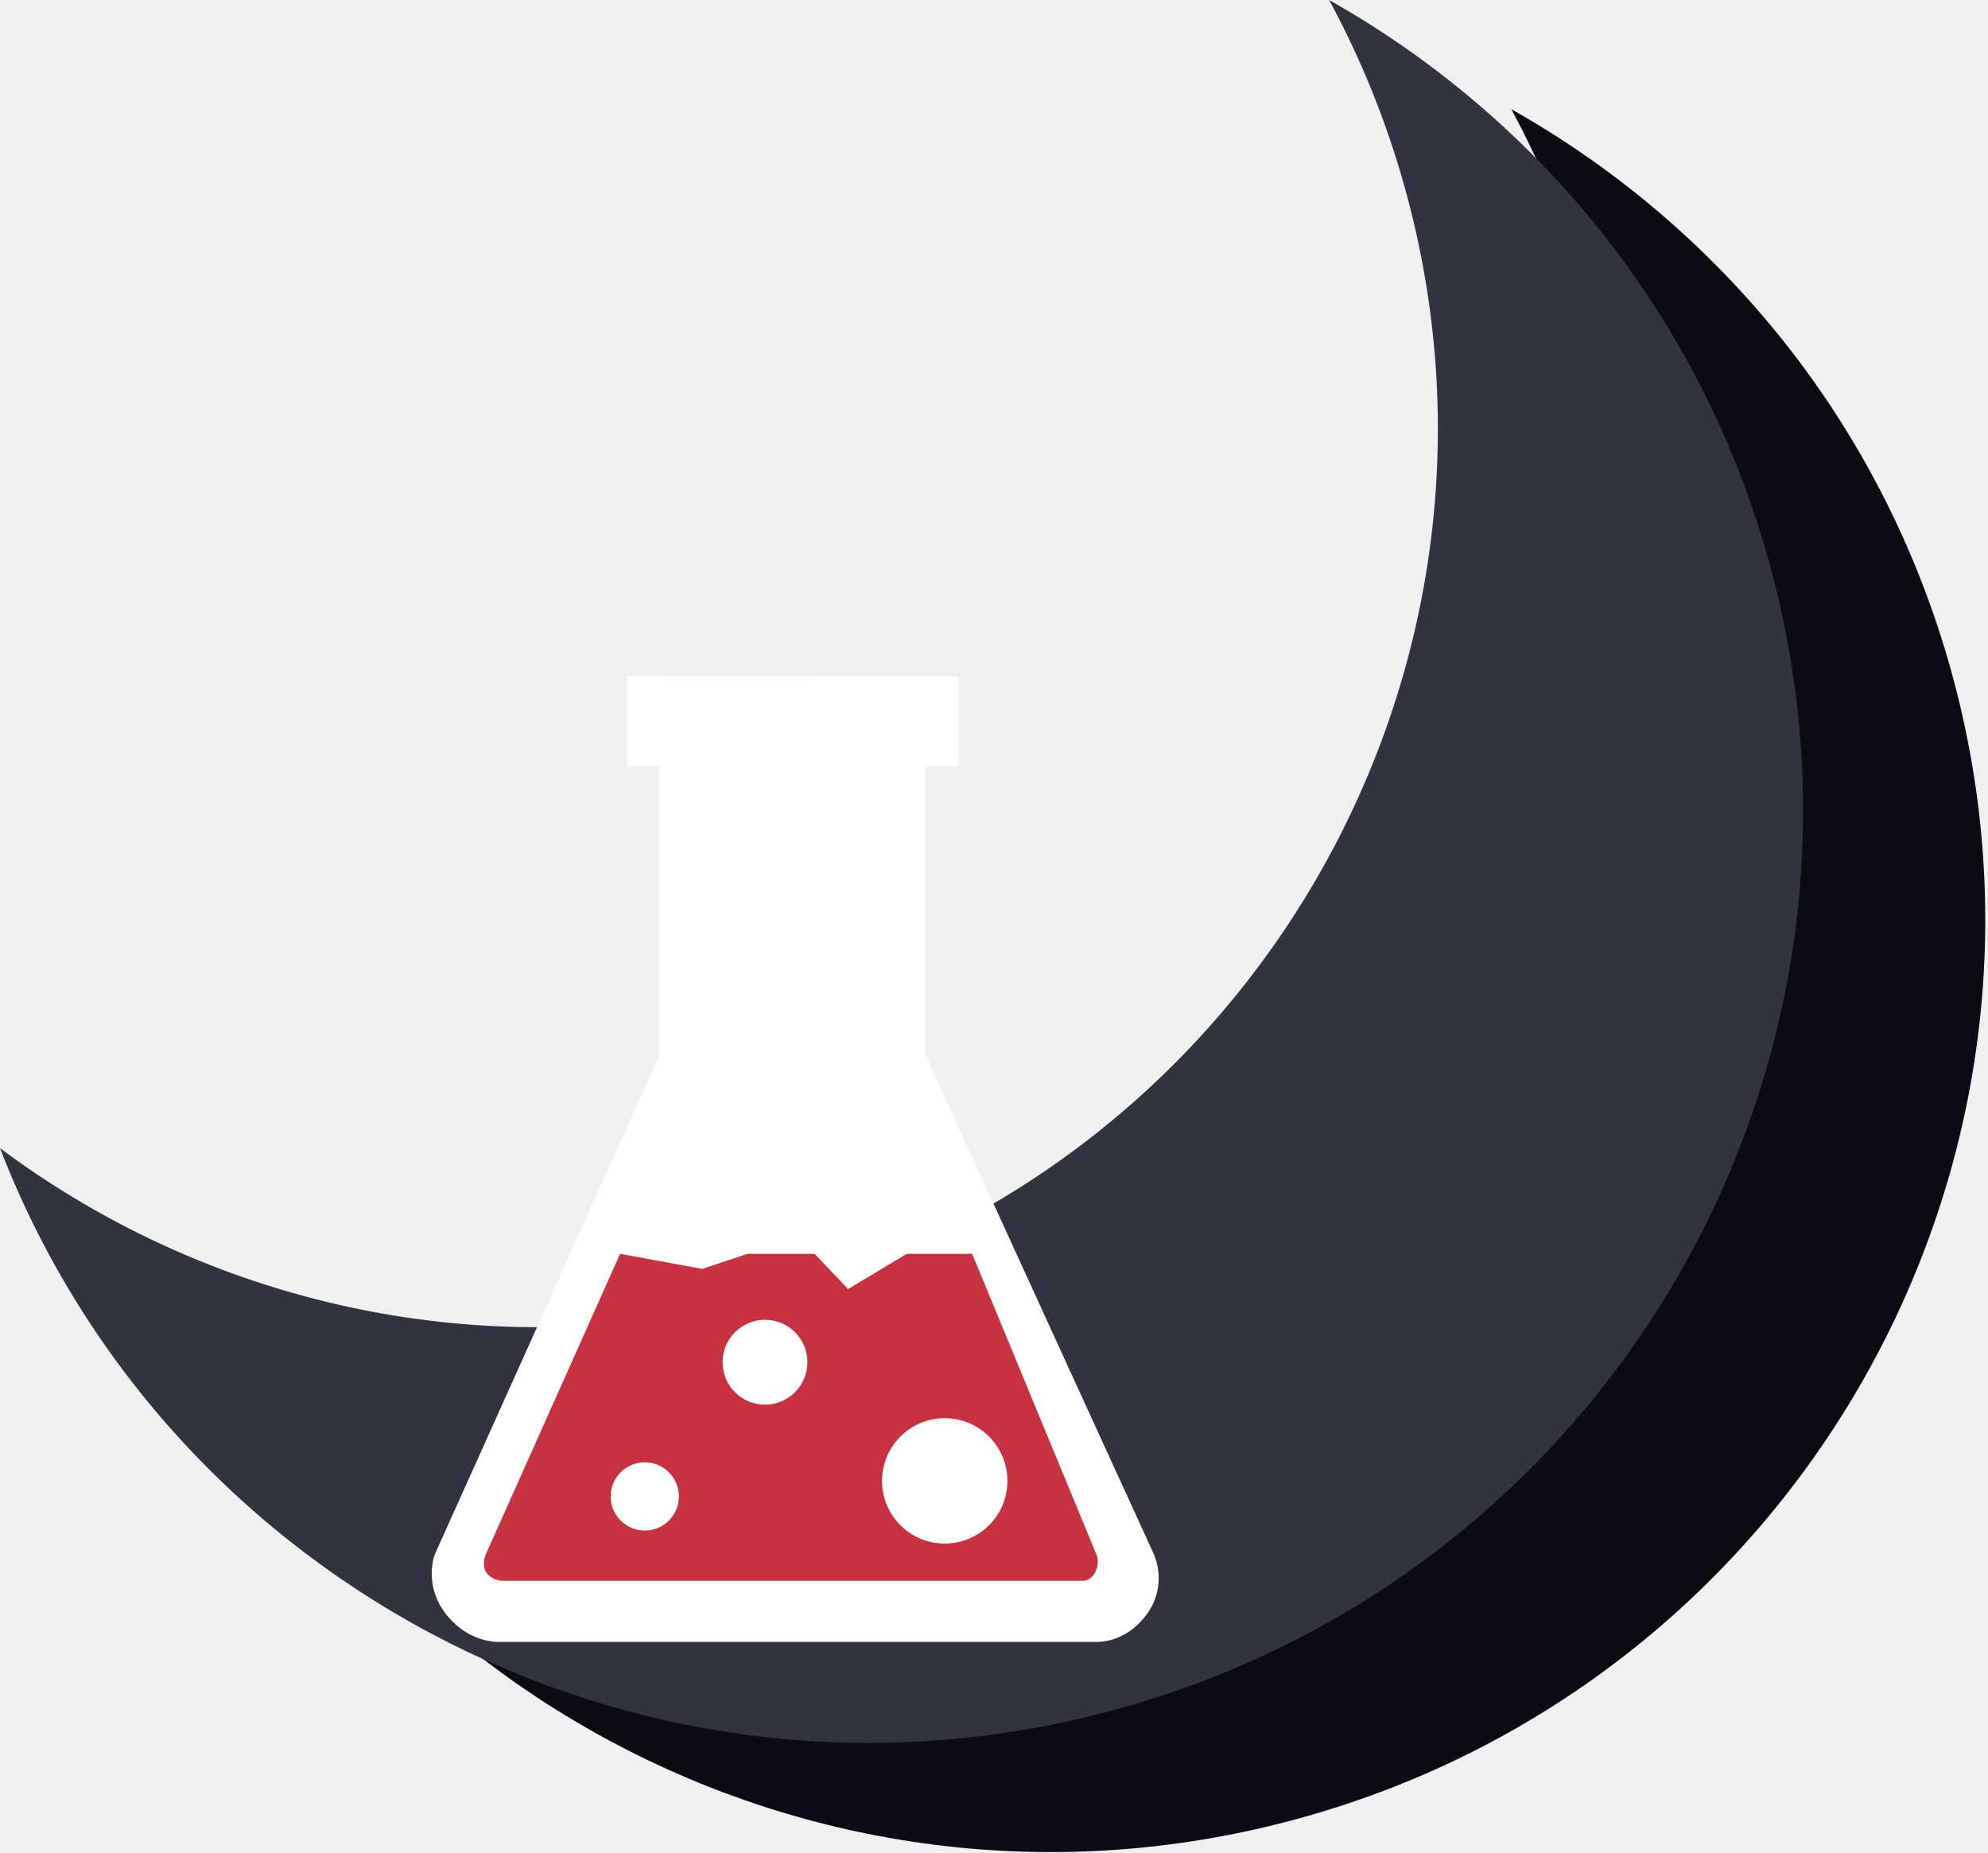
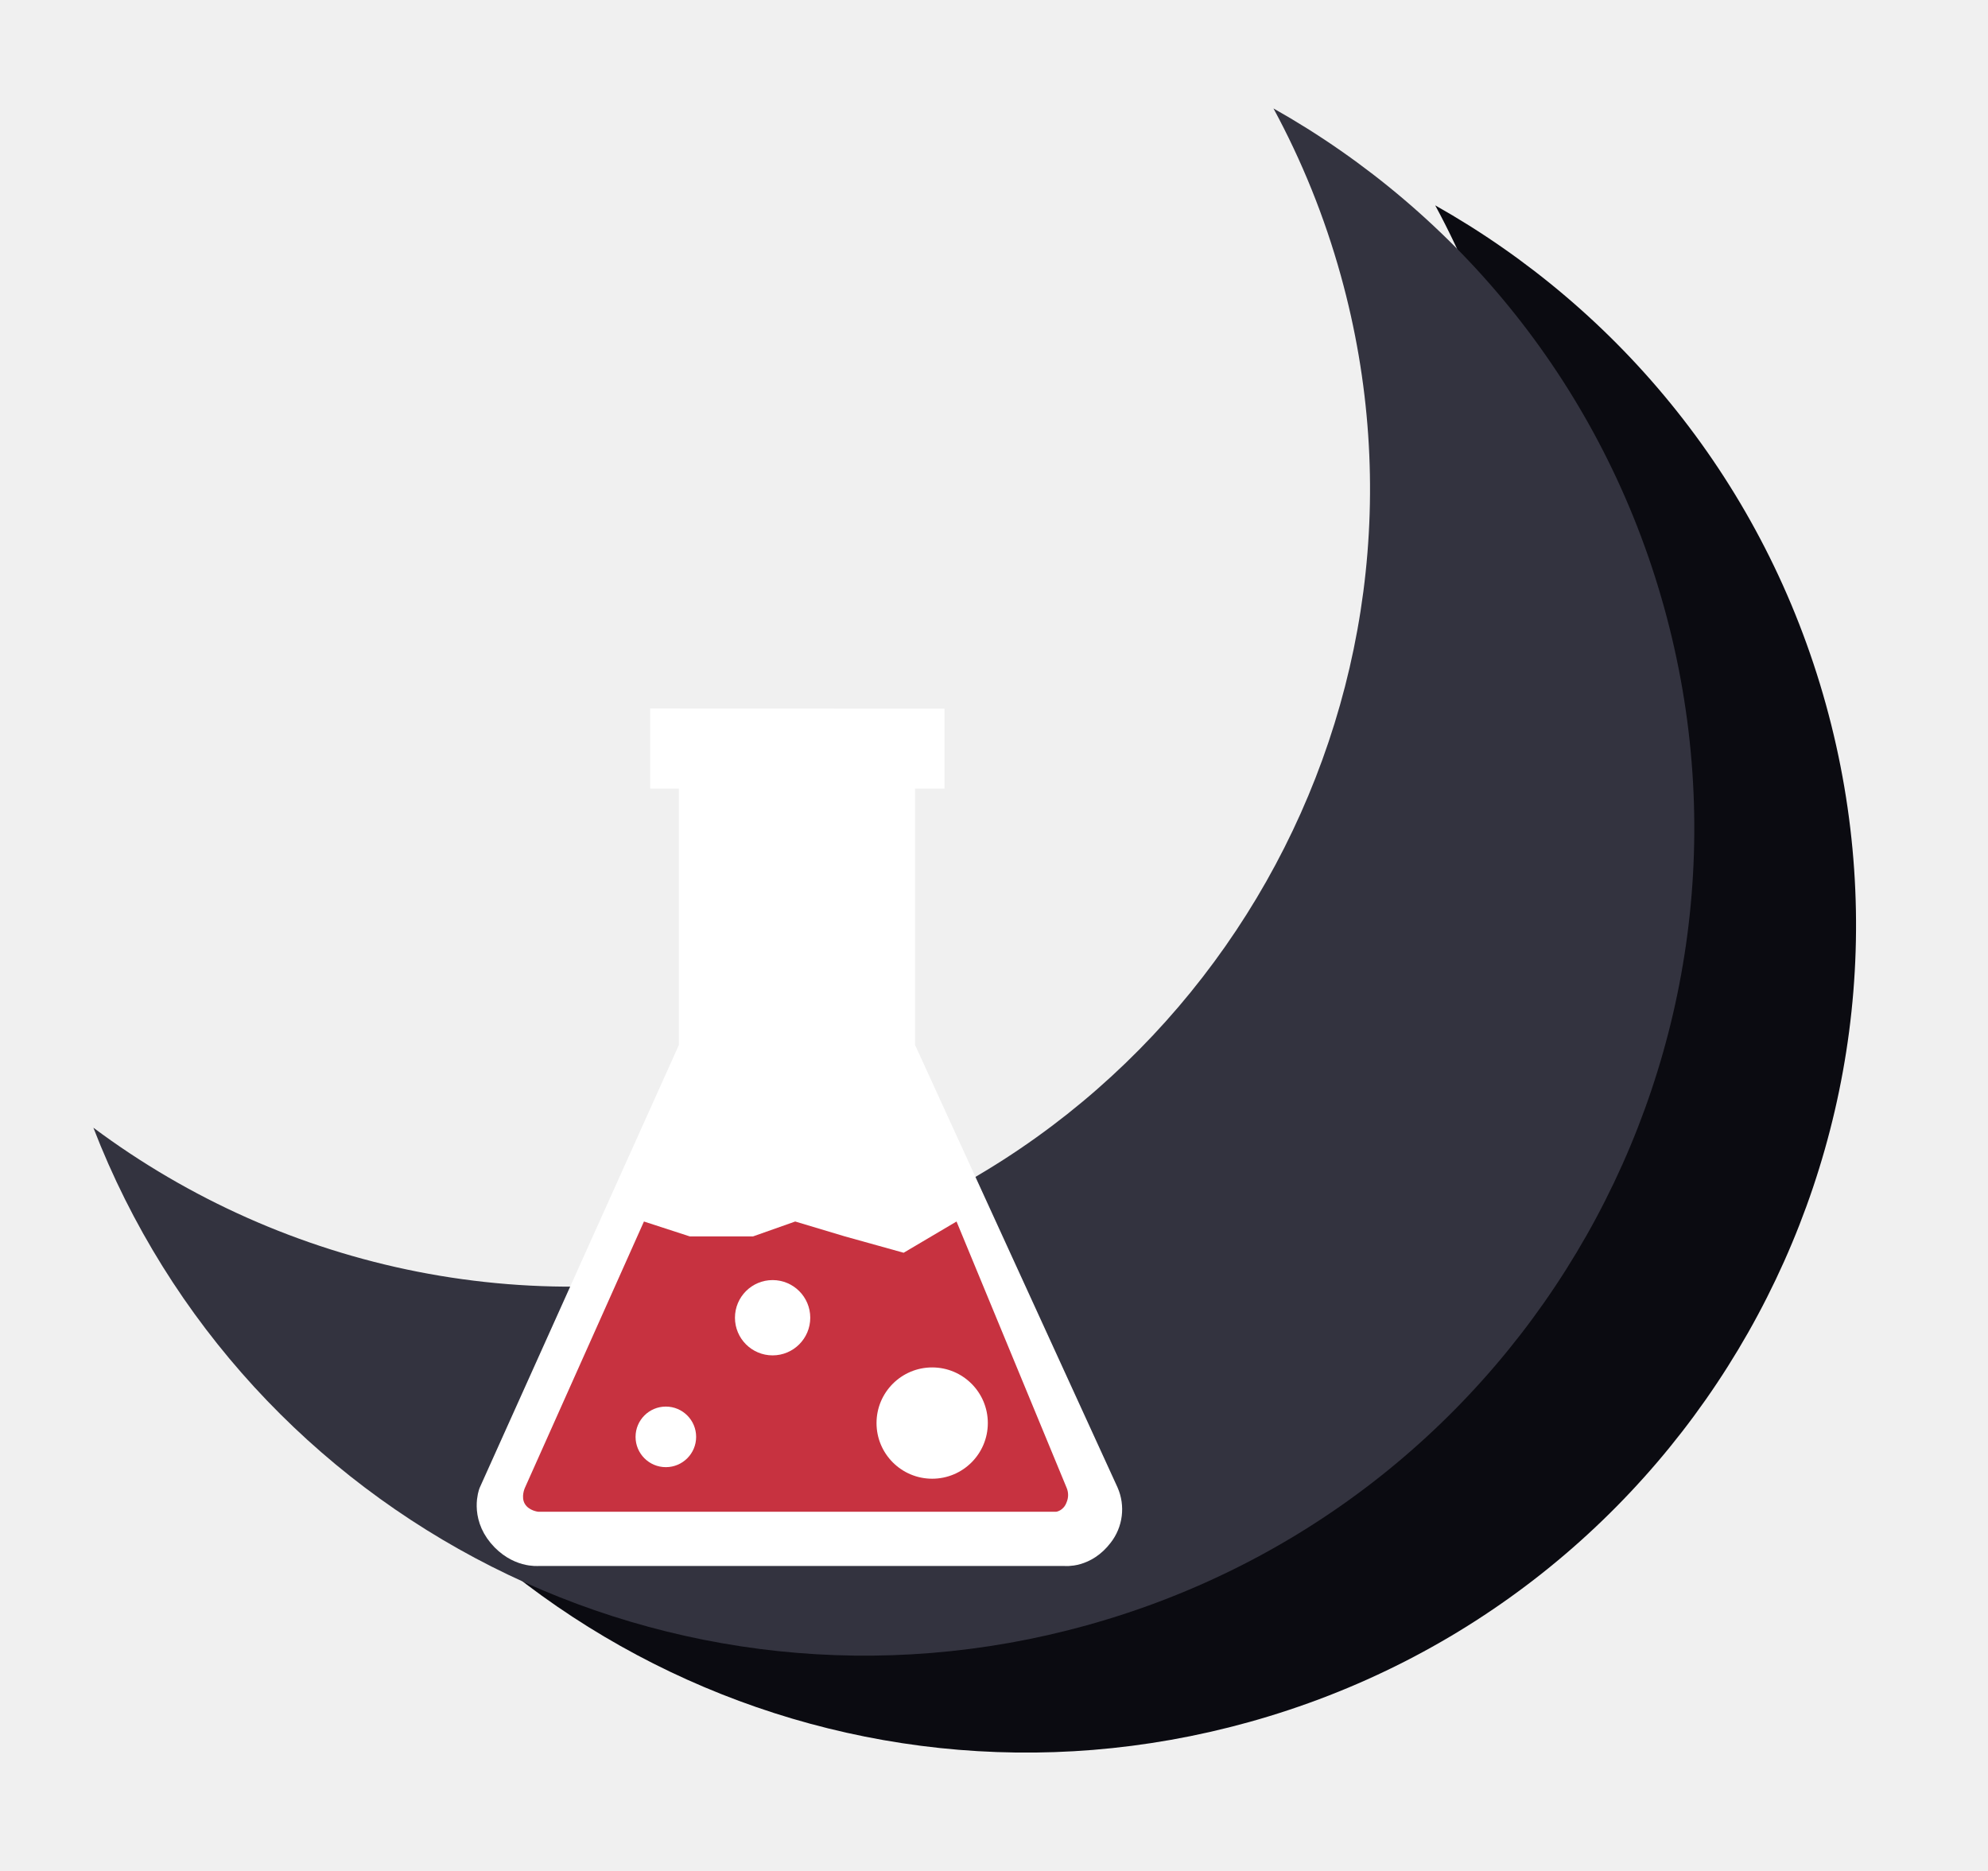
- <svg xmlns="http://www.w3.org/2000/svg" width="586" height="546" viewBox="0 0 586 546" fill="none">
+ <svg xmlns="http://www.w3.org/2000/svg" width="660" height="621" viewBox="0 0 660 621" fill="none">
  <style>
        #buble-white-a,
        #buble-white-b,
        #buble-white-c,
        #moons {
            transform-box: fill-box;
            transform-origin: center;
        }

        #buble-white-a,
        #buble-white-b,
        #buble-white-c,
        #buble-red-a,
        #buble-red-b,
        #buble-blue-a,
        #buble-blue-b,
        #buble-yellow-b,
        #moons,
        #test,
        #substance {
            animation-timing-function: ease-in-out;
            animation-duration: 1.5s;
            animation-iteration-count: infinite;
        }

        /* -------------------------------------- */

        #moons {
            animation-name: moons;
            animation-duration: 2.5s;
            animation-direction: alternate;
        }

        @keyframes moons {
            to {
                transform: rotate(20deg);
            }
        }

        /* ------------------------------------ */

        #buble-white-a,
        #buble-white-b,
        #buble-white-c {
            animation-name: buble-white;
        }

        #buble-white-b {
            animation-delay: 0.5s;
        }

        #buble-white-c {
            animation-delay: 1s;
        }

        @keyframes buble-white {
            to {
                transform: scale(0);
            }
        }

        /* ------------------------------------ */

        #buble-red-a,
        #buble-red-b,
        #buble-blue-a,
        #buble-blue-b,
        #buble-yellow-b {
            animation-name: bubles;
            animation-timing-function: linear;
        }

        #buble-blue-a {
            animation-delay: 1s;
        }

        #buble-yellow-a {
            animation-delay: 2s;
        }

        #buble-red-b {
            animation-delay: 1.5s
        }

        #buble-blue-b {
            animation-delay: 2s;
        }

        #buble-yellow-b {
            animation-delay: 1.2s;
        }

        @keyframes bubles {
            0% {
                transform: translateY(0);
                opacity: 0;
            }

            25% {
                transform: translateY(-87.5px) translateX(-20px);
            }

            50% {
                opacity: 1;
                transform: translateY(-175px) translateX(20px);
            }

            75% {
                transform: translateY(-262.5px) translateX(-25px);
            }

            100% {
                transform: translateY(-350px) translateX(5px);
                opacity: 0;
            }
        }

        /* ---------------------------------------------- */

        #test {
            animation-name: test;
            animation-duration: 2s;
            animation-direction: alternate;
        }

        @keyframes test {
            to {
                transform: translateY(30px);
            }
        }

        /* ----------------------------------- */
        #substance {
            animation-name: substance;
            animation-duration: 8s;
            animation-direction: alternate;
        }

        @keyframes substance {
            50% {
                fill: #8f7d17;
            }

            100% {
                fill: #256294;
            }
        }
    </style>
-   <g id="banner">
+   <g id="Group 182">
    <g id="moons">
-       <path id="Subtract" fill-rule="evenodd" clip-rule="evenodd" d="M467.86 87.745C506.919 228.642 424.251 374.558 283.215 413.656C201.008 436.445 117.117 417.914 53.699 370.588C103.963 500.727 245.985 573.918 383.489 535.799C529.847 495.225 615.665 343.909 575.167 197.824C554.894 124.694 506.809 66.738 445.478 32.181C454.829 49.443 462.392 68.022 467.86 87.745Z" fill="#0B0B11" />
-       <path id="Subtract_2" fill-rule="evenodd" clip-rule="evenodd" d="M414.161 55.564C453.221 196.462 370.552 342.377 229.516 381.475C147.31 404.265 63.418 385.734 -2.3615e-06 338.408C50.264 468.546 192.286 541.737 329.79 503.618C476.149 463.045 561.966 311.728 521.468 165.644C501.195 92.514 453.11 34.558 391.779 6.58395e-06C401.13 17.262 408.693 35.841 414.161 55.564Z" fill="#33333F" />
+       <path id="Subtract" fill-rule="evenodd" clip-rule="evenodd" d="M498.86 123.744C537.919 264.642 455.251 410.558 314.215 449.656C232.008 472.445 148.117 453.914 84.699 406.588C134.963 536.727 276.985 609.918 414.489 571.799C560.847 531.225 646.665 379.909 606.167 233.824C585.894 160.694 537.809 102.738 476.478 68.181C485.829 85.442 493.392 104.022 498.86 123.744Z" fill="#0B0B11" />
+       <path id="moon" fill-rule="evenodd" clip-rule="evenodd" d="M445.161 91.564C484.221 232.462 401.552 378.377 260.516 417.475C178.31 440.265 94.418 421.734 31 374.408C81.264 504.546 223.286 577.737 360.79 539.618C507.149 499.045 592.966 347.728 552.468 201.644C532.195 128.514 484.11 70.558 422.779 36C432.13 53.262 439.693 71.841 445.161 91.564Z" fill="#33333F" />
    </g>
-     <g id="test">
-       <path d="M147.677 478.92H322.538C322.538 478.92 328.805 479.709 333.798 473.12C335.237 471.271 336.151 469.069 336.444 466.744C336.736 464.42 336.397 462.06 335.462 459.912L267.799 312.044V220.81H277.565V204.289L189.872 204.229V220.81H199.375V312.044L132.852 459.915C132.852 459.915 130.303 466.604 135.76 473.124C141.217 479.643 147.677 478.92 147.677 478.92Z" fill="white" stroke="white" stroke-width="10" />
-       <path id="buble-blue-b" d="M234.355 407.709C239.521 407.709 243.709 403.521 243.709 398.355C243.709 393.188 239.521 389 234.355 389C229.188 389 225 393.188 225 398.355C225 403.521 229.188 407.709 234.355 407.709Z" fill="#3185C8" />
-       <path id="buble-red-b" d="M234.121 407.241C239.158 407.241 243.241 403.158 243.241 398.121C243.241 393.083 239.158 389 234.121 389C229.083 389 225 393.083 225 398.121C225 403.158 229.083 407.241 234.121 407.241Z" fill="#C73240" />
-       <path id="buble-yellow-b" d="M234.161 408.322C240.877 408.322 246.322 402.877 246.322 396.161C246.322 389.445 240.877 384 234.161 384C227.445 384 222 389.445 222 396.161C222 402.877 227.445 408.322 234.161 408.322Z" fill="#C8AE22" />
-       <path id="buble-blue-a" d="M234.355 407.709C239.521 407.709 243.709 403.521 243.709 398.355C243.709 393.188 239.521 389 234.355 389C229.188 389 225 393.188 225 398.355C225 403.521 229.188 407.709 234.355 407.709Z" fill="#3185C8" />
-       <path id="buble-red-a" d="M233.887 407.241C238.795 407.241 242.774 403.158 242.774 398.121C242.774 393.083 238.795 389 233.887 389C228.979 389 225 393.083 225 398.121C225 403.158 228.979 407.241 233.887 407.241Z" fill="#C73240" />
-       <path id="buble-yellow-a" d="M234.355 407.709C239.521 407.709 243.709 403.521 243.709 398.355C243.709 393.188 239.521 389 234.355 389C229.188 389 225 393.188 225 398.355C225 403.521 229.188 407.709 234.355 407.709Z" fill="#C8AE22" />
-       <path id="substance" d="M182.784 369.553L206.999 374L220.341 369.553H240.108L249.992 379.93L267.288 369.553H286.561L323.13 458.01C323.439 458.753 323.599 459.55 323.599 460.355C323.599 461.16 323.439 461.957 323.13 462.7C322.121 465.608 319.668 465.917 319.668 465.917H147.696C147.696 465.917 144.618 465.608 143.248 463.306C141.878 461.004 143.248 458.01 143.248 458.01L182.784 369.553Z" fill="#C73240" />
-       <path id="buble-white-a" d="M190.056 451.112C195.61 451.112 200.112 446.61 200.112 441.056C200.112 435.502 195.61 431 190.056 431C184.502 431 180 435.502 180 441.056C180 446.61 184.502 451.112 190.056 451.112Z" fill="white" />
-       <path id="buble-white-c" d="M278.475 454.95C288.679 454.95 296.95 446.679 296.95 436.475C296.95 426.272 288.679 418 278.475 418C268.272 418 260 426.272 260 436.475C260 446.679 268.272 454.95 278.475 454.95Z" fill="white" />
-       <path id="buble-white-b" d="M225.5 414C232.404 414 238 408.404 238 401.5C238 394.596 232.404 389 225.5 389C218.596 389 213 394.596 213 401.5C213 408.404 218.596 414 225.5 414Z" fill="white" />
-     </g>
+     <path id="Vector" d="M178.677 514.92H353.538C353.538 514.92 359.805 515.709 364.798 509.12C366.237 507.271 367.151 505.069 367.444 502.744C367.736 500.42 367.397 498.06 366.462 495.912L298.799 348.044V256.81H308.565V240.289L220.872 240.229V256.81H230.375V348.044L163.852 495.915C163.852 495.915 161.303 502.604 166.76 509.124C172.217 515.643 178.677 514.92 178.677 514.92Z" fill="white" stroke="white" stroke-width="10" />
+     <path id="buble-blue-b" d="M265.355 443.709C270.521 443.709 274.709 439.521 274.709 434.355C274.709 429.188 270.521 425 265.355 425C260.188 425 256 429.188 256 434.355C256 439.521 260.188 443.709 265.355 443.709Z" fill="#3185C8" />
+     <path id="buble-red-b" d="M265.121 443.241C270.158 443.241 274.241 439.158 274.241 434.121C274.241 429.083 270.158 425 265.121 425C260.083 425 256 429.083 256 434.121C256 439.158 260.083 443.241 265.121 443.241Z" fill="#C73240" />
+     <path id="buble-yellow-b" d="M265.161 444.322C271.877 444.322 277.322 438.877 277.322 432.161C277.322 425.445 271.877 420 265.161 420C258.445 420 253 425.445 253 432.161C253 438.877 258.445 444.322 265.161 444.322Z" fill="#C8AE22" />
+     <path id="buble-blue-a" d="M265.355 443.709C270.521 443.709 274.709 439.521 274.709 434.355C274.709 429.188 270.521 425 265.355 425C260.188 425 256 429.188 256 434.355C256 439.521 260.188 443.709 265.355 443.709Z" fill="#3185C8" />
+     <path id="buble-red-a" d="M264.887 443.241C269.795 443.241 273.774 439.158 273.774 434.121C273.774 429.083 269.795 425 264.887 425C259.979 425 256 429.083 256 434.121C256 439.158 259.979 443.241 264.887 443.241Z" fill="#C73240" />
+     <path id="buble-yellow-a" d="M265.355 443.709C270.521 443.709 274.709 439.521 274.709 434.355C274.709 429.188 270.521 425 265.355 425C260.188 425 256 429.188 256 434.355C256 439.521 260.188 443.709 265.355 443.709Z" fill="#C8AE22" />
+     <path id="substance" d="M213.784 405.553L229 410.5H250L264 405.553L280.5 410.5L300 415.93L317.561 405.553L354.13 494.01C354.439 494.753 354.599 495.55 354.599 496.355C354.599 497.16 354.439 497.957 354.13 498.7C353.121 501.608 350.668 501.917 350.668 501.917H178.696C178.696 501.917 175.618 501.608 174.248 499.306C172.878 497.004 174.248 494.01 174.248 494.01L213.784 405.553Z" fill="#C73240" />
+     <path id="buble-white-a" d="M221.056 487.112C226.61 487.112 231.112 482.61 231.112 477.056C231.112 471.502 226.61 467 221.056 467C215.502 467 211 471.502 211 477.056C211 482.61 215.502 487.112 221.056 487.112Z" fill="white" />
+     <path id="buble-white-c" d="M309.475 490.95C319.679 490.95 327.95 482.679 327.95 472.475C327.95 462.272 319.679 454 309.475 454C299.272 454 291 462.272 291 472.475C291 482.679 299.272 490.95 309.475 490.95Z" fill="white" />
+     <path id="buble-white-b" d="M256.5 450C263.404 450 269 444.404 269 437.5C269 430.596 263.404 425 256.5 425C249.596 425 244 430.596 244 437.5C244 444.404 249.596 450 256.5 450Z" fill="white" />
  </g>
</svg>
